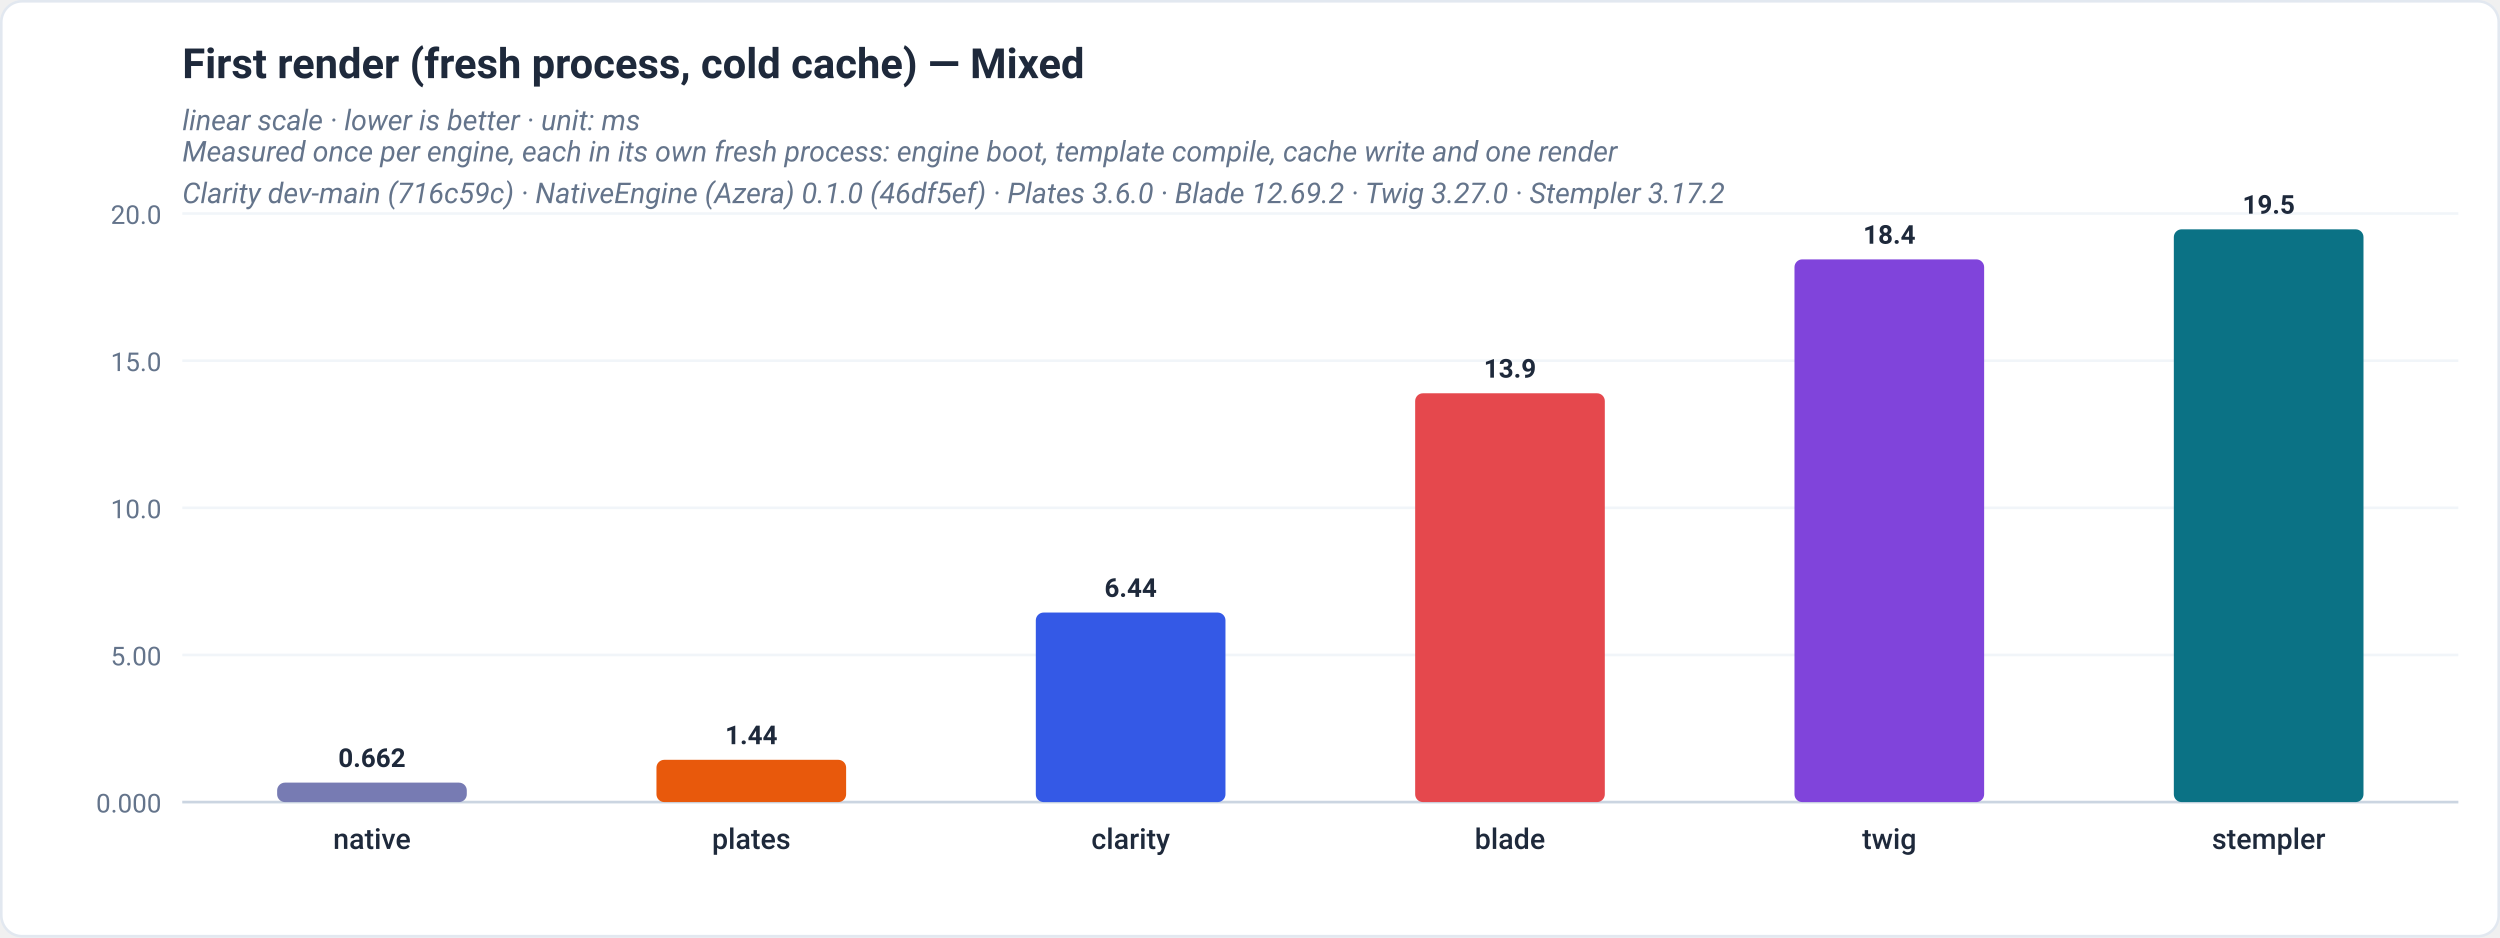
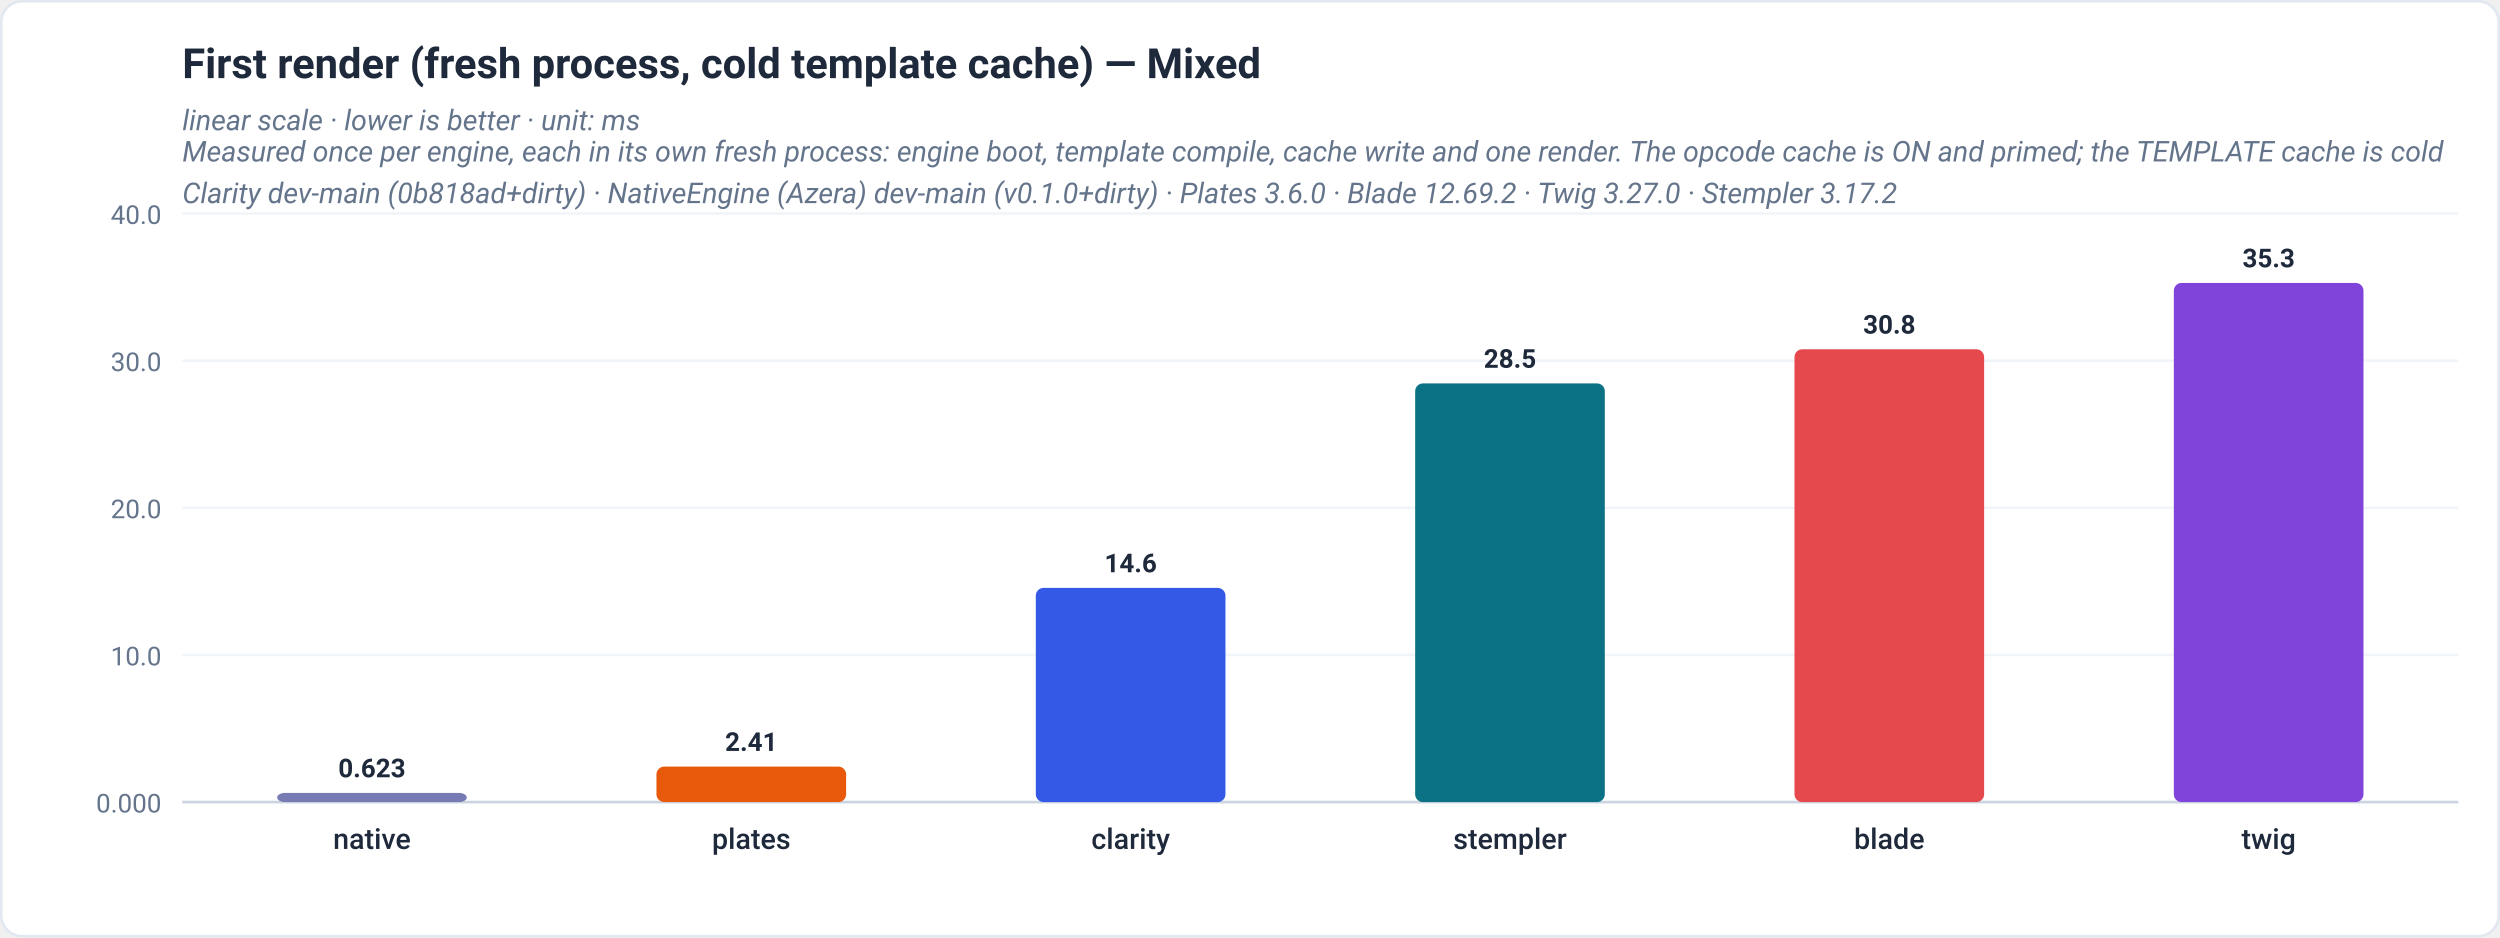
<svg xmlns="http://www.w3.org/2000/svg" viewBox="0 0 960 360" width="960" height="360" role="img" font-family="-apple-system,BlinkMacSystemFont,'Segoe UI',Roboto,Helvetica,Arial,sans-serif">
  <rect x="0.5" y="0.5" width="959" height="359" rx="8" fill="#ffffff" stroke="#e2e8f0" />
-   <text x="70" y="30" font-family="-apple-system,BlinkMacSystemFont,'Segoe UI',Roboto,Helvetica,Arial,sans-serif" font-size="16" font-weight="700" fill="#1e293b" text-anchor="start">First render (fresh process, cold cache) — Mixed</text>
+   <text x="70" y="30" font-family="-apple-system,BlinkMacSystemFont,'Segoe UI',Roboto,Helvetica,Arial,sans-serif" font-size="16" font-weight="700" fill="#1e293b" text-anchor="start">First render (fresh process, cold template cache) — Mixed</text>
  <text x="70" y="50" font-family="-apple-system,BlinkMacSystemFont,'Segoe UI',Roboto,Helvetica,Arial,sans-serif" font-size="11" font-weight="400" fill="#64748b" text-anchor="start" font-style="italic">linear scale · lower is better · unit: ms</text>
-   <text x="70" y="62" font-family="-apple-system,BlinkMacSystemFont,'Segoe UI',Roboto,Helvetica,Arial,sans-serif" font-size="11" font-weight="400" fill="#64748b" text-anchor="start" font-style="italic">Measured once per engine, each in its own fresh process: engine boot, template compile, cache write and one render</text>
-   <text x="70" y="78" font-family="-apple-system,BlinkMacSystemFont,'Segoe UI',Roboto,Helvetica,Arial,sans-serif" font-size="11" font-weight="400" fill="#64748b" text-anchor="start" font-style="italic">Clarity dev-main (716c59c) · NativeEngine (Azera) 0.1.0 (46df5ef) · Plates 3.6.0 · Blade 12.69.2 · Twig 3.27.0 · Stempler 3.17.2</text>
+   <text x="70" y="62" font-family="-apple-system,BlinkMacSystemFont,'Segoe UI',Roboto,Helvetica,Arial,sans-serif" font-size="11" font-weight="400" fill="#64748b" text-anchor="start" font-style="italic">Measured once per engine, each in its own fresh process: engine boot, template compile, cache write and one render. The opcode cache is ON and primed; the TEMPLATE cache is cold</text>
+   <text x="70" y="78" font-family="-apple-system,BlinkMacSystemFont,'Segoe UI',Roboto,Helvetica,Arial,sans-serif" font-size="11" font-weight="400" fill="#64748b" text-anchor="start" font-style="italic">Clarity dev-main (0b818ad+dirty) · NativeEngine (Azera) dev-main (v0.1.0+dirty) · Plates 3.6.0 · Blade 12.69.2 · Twig 3.27.0 · Stempler 3.17.2</text>
  <line x1="70" y1="308" x2="944" y2="308" stroke="#f1f5f9" stroke-width="1" />
  <text x="62" y="312" font-family="-apple-system,BlinkMacSystemFont,'Segoe UI',Roboto,Helvetica,Arial,sans-serif" font-size="10" font-weight="400" fill="#64748b" text-anchor="end">0.000</text>
  <line x1="70" y1="251.5" x2="944" y2="251.5" stroke="#f1f5f9" stroke-width="1" />
-   <text x="62" y="255.5" font-family="-apple-system,BlinkMacSystemFont,'Segoe UI',Roboto,Helvetica,Arial,sans-serif" font-size="10" font-weight="400" fill="#64748b" text-anchor="end">5.00</text>
+   <text x="62" y="255.5" font-family="-apple-system,BlinkMacSystemFont,'Segoe UI',Roboto,Helvetica,Arial,sans-serif" font-size="10" font-weight="400" fill="#64748b" text-anchor="end">10.0</text>
  <line x1="70" y1="195" x2="944" y2="195" stroke="#f1f5f9" stroke-width="1" />
-   <text x="62" y="199" font-family="-apple-system,BlinkMacSystemFont,'Segoe UI',Roboto,Helvetica,Arial,sans-serif" font-size="10" font-weight="400" fill="#64748b" text-anchor="end">10.0</text>
+   <text x="62" y="199" font-family="-apple-system,BlinkMacSystemFont,'Segoe UI',Roboto,Helvetica,Arial,sans-serif" font-size="10" font-weight="400" fill="#64748b" text-anchor="end">20.0</text>
  <line x1="70" y1="138.5" x2="944" y2="138.5" stroke="#f1f5f9" stroke-width="1" />
-   <text x="62" y="142.5" font-family="-apple-system,BlinkMacSystemFont,'Segoe UI',Roboto,Helvetica,Arial,sans-serif" font-size="10" font-weight="400" fill="#64748b" text-anchor="end">15.0</text>
+   <text x="62" y="142.5" font-family="-apple-system,BlinkMacSystemFont,'Segoe UI',Roboto,Helvetica,Arial,sans-serif" font-size="10" font-weight="400" fill="#64748b" text-anchor="end">30.0</text>
  <line x1="70" y1="82" x2="944" y2="82" stroke="#f1f5f9" stroke-width="1" />
-   <text x="62" y="86" font-family="-apple-system,BlinkMacSystemFont,'Segoe UI',Roboto,Helvetica,Arial,sans-serif" font-size="10" font-weight="400" fill="#64748b" text-anchor="end">20.0</text>
+   <text x="62" y="86" font-family="-apple-system,BlinkMacSystemFont,'Segoe UI',Roboto,Helvetica,Arial,sans-serif" font-size="10" font-weight="400" fill="#64748b" text-anchor="end">40.0</text>
  <line x1="70" y1="308" x2="944" y2="308" stroke="#cbd5e1" stroke-width="1" />
-   <rect x="106.42" y="300.53" width="72.83" height="7.47" rx="3" fill="#777bb3" />
-   <text x="142.83" y="294.53" font-family="-apple-system,BlinkMacSystemFont,'Segoe UI',Roboto,Helvetica,Arial,sans-serif" font-size="10" font-weight="600" fill="#1e293b" text-anchor="middle">0.662</text>
+   <rect x="106.42" y="304.48" width="72.83" height="3.52" rx="3" fill="#777bb3" />
+   <text x="142.83" y="298.48" font-family="-apple-system,BlinkMacSystemFont,'Segoe UI',Roboto,Helvetica,Arial,sans-serif" font-size="10" font-weight="600" fill="#1e293b" text-anchor="middle">0.623</text>
  <text x="142.83" y="326" font-family="-apple-system,BlinkMacSystemFont,'Segoe UI',Roboto,Helvetica,Arial,sans-serif" font-size="11" font-weight="500" fill="#1e293b" text-anchor="middle">native</text>
-   <rect x="252.08" y="291.77" width="72.83" height="16.23" rx="3" fill="#e8590c" />
-   <text x="288.5" y="285.77" font-family="-apple-system,BlinkMacSystemFont,'Segoe UI',Roboto,Helvetica,Arial,sans-serif" font-size="10" font-weight="600" fill="#1e293b" text-anchor="middle">1.44</text>
+   <rect x="252.08" y="294.37" width="72.83" height="13.63" rx="3" fill="#e8590c" />
+   <text x="288.5" y="288.37" font-family="-apple-system,BlinkMacSystemFont,'Segoe UI',Roboto,Helvetica,Arial,sans-serif" font-size="10" font-weight="600" fill="#1e293b" text-anchor="middle">2.41</text>
  <text x="288.5" y="326" font-family="-apple-system,BlinkMacSystemFont,'Segoe UI',Roboto,Helvetica,Arial,sans-serif" font-size="11" font-weight="500" fill="#1e293b" text-anchor="middle">plates</text>
-   <rect x="397.75" y="235.22" width="72.83" height="72.78" rx="3" fill="#3459e6" />
-   <text x="434.17" y="229.22" font-family="-apple-system,BlinkMacSystemFont,'Segoe UI',Roboto,Helvetica,Arial,sans-serif" font-size="10" font-weight="600" fill="#1e293b" text-anchor="middle">6.44</text>
+   <rect x="397.75" y="225.75" width="72.83" height="82.25" rx="3" fill="#3459e6" />
+   <text x="434.17" y="219.75" font-family="-apple-system,BlinkMacSystemFont,'Segoe UI',Roboto,Helvetica,Arial,sans-serif" font-size="10" font-weight="600" fill="#1e293b" text-anchor="middle">14.6</text>
  <text x="434.17" y="326" font-family="-apple-system,BlinkMacSystemFont,'Segoe UI',Roboto,Helvetica,Arial,sans-serif" font-size="11" font-weight="500" fill="#1e293b" text-anchor="middle">clarity</text>
-   <rect x="543.42" y="151.02" width="72.83" height="156.98" rx="3" fill="#e5484d" />
-   <text x="579.83" y="145.02" font-family="-apple-system,BlinkMacSystemFont,'Segoe UI',Roboto,Helvetica,Arial,sans-serif" font-size="10" font-weight="600" fill="#1e293b" text-anchor="middle">13.9</text>
-   <text x="579.83" y="326" font-family="-apple-system,BlinkMacSystemFont,'Segoe UI',Roboto,Helvetica,Arial,sans-serif" font-size="11" font-weight="500" fill="#1e293b" text-anchor="middle">blade</text>
-   <rect x="689.08" y="99.6" width="72.83" height="208.4" rx="3" fill="#8044db" />
-   <text x="725.5" y="93.6" font-family="-apple-system,BlinkMacSystemFont,'Segoe UI',Roboto,Helvetica,Arial,sans-serif" font-size="10" font-weight="600" fill="#1e293b" text-anchor="middle">18.4</text>
-   <text x="725.5" y="326" font-family="-apple-system,BlinkMacSystemFont,'Segoe UI',Roboto,Helvetica,Arial,sans-serif" font-size="11" font-weight="500" fill="#1e293b" text-anchor="middle">twig</text>
-   <rect x="834.75" y="88.06" width="72.83" height="219.94" rx="3" fill="#0b7285" />
-   <text x="871.17" y="82.06" font-family="-apple-system,BlinkMacSystemFont,'Segoe UI',Roboto,Helvetica,Arial,sans-serif" font-size="10" font-weight="600" fill="#1e293b" text-anchor="middle">19.5</text>
-   <text x="871.17" y="326" font-family="-apple-system,BlinkMacSystemFont,'Segoe UI',Roboto,Helvetica,Arial,sans-serif" font-size="11" font-weight="500" fill="#1e293b" text-anchor="middle">stempler</text>
+   <rect x="543.42" y="147.23" width="72.83" height="160.77" rx="3" fill="#0b7285" />
+   <text x="579.83" y="141.23" font-family="-apple-system,BlinkMacSystemFont,'Segoe UI',Roboto,Helvetica,Arial,sans-serif" font-size="10" font-weight="600" fill="#1e293b" text-anchor="middle">28.5</text>
+   <text x="579.83" y="326" font-family="-apple-system,BlinkMacSystemFont,'Segoe UI',Roboto,Helvetica,Arial,sans-serif" font-size="11" font-weight="500" fill="#1e293b" text-anchor="middle">stempler</text>
+   <rect x="689.08" y="134.12" width="72.83" height="173.88" rx="3" fill="#e5484d" />
+   <text x="725.5" y="128.12" font-family="-apple-system,BlinkMacSystemFont,'Segoe UI',Roboto,Helvetica,Arial,sans-serif" font-size="10" font-weight="600" fill="#1e293b" text-anchor="middle">30.8</text>
+   <text x="725.5" y="326" font-family="-apple-system,BlinkMacSystemFont,'Segoe UI',Roboto,Helvetica,Arial,sans-serif" font-size="11" font-weight="500" fill="#1e293b" text-anchor="middle">blade</text>
+   <rect x="834.75" y="108.64" width="72.83" height="199.36" rx="3" fill="#8044db" />
+   <text x="871.17" y="102.64" font-family="-apple-system,BlinkMacSystemFont,'Segoe UI',Roboto,Helvetica,Arial,sans-serif" font-size="10" font-weight="600" fill="#1e293b" text-anchor="middle">35.3</text>
+   <text x="871.17" y="326" font-family="-apple-system,BlinkMacSystemFont,'Segoe UI',Roboto,Helvetica,Arial,sans-serif" font-size="11" font-weight="500" fill="#1e293b" text-anchor="middle">twig</text>
</svg>
